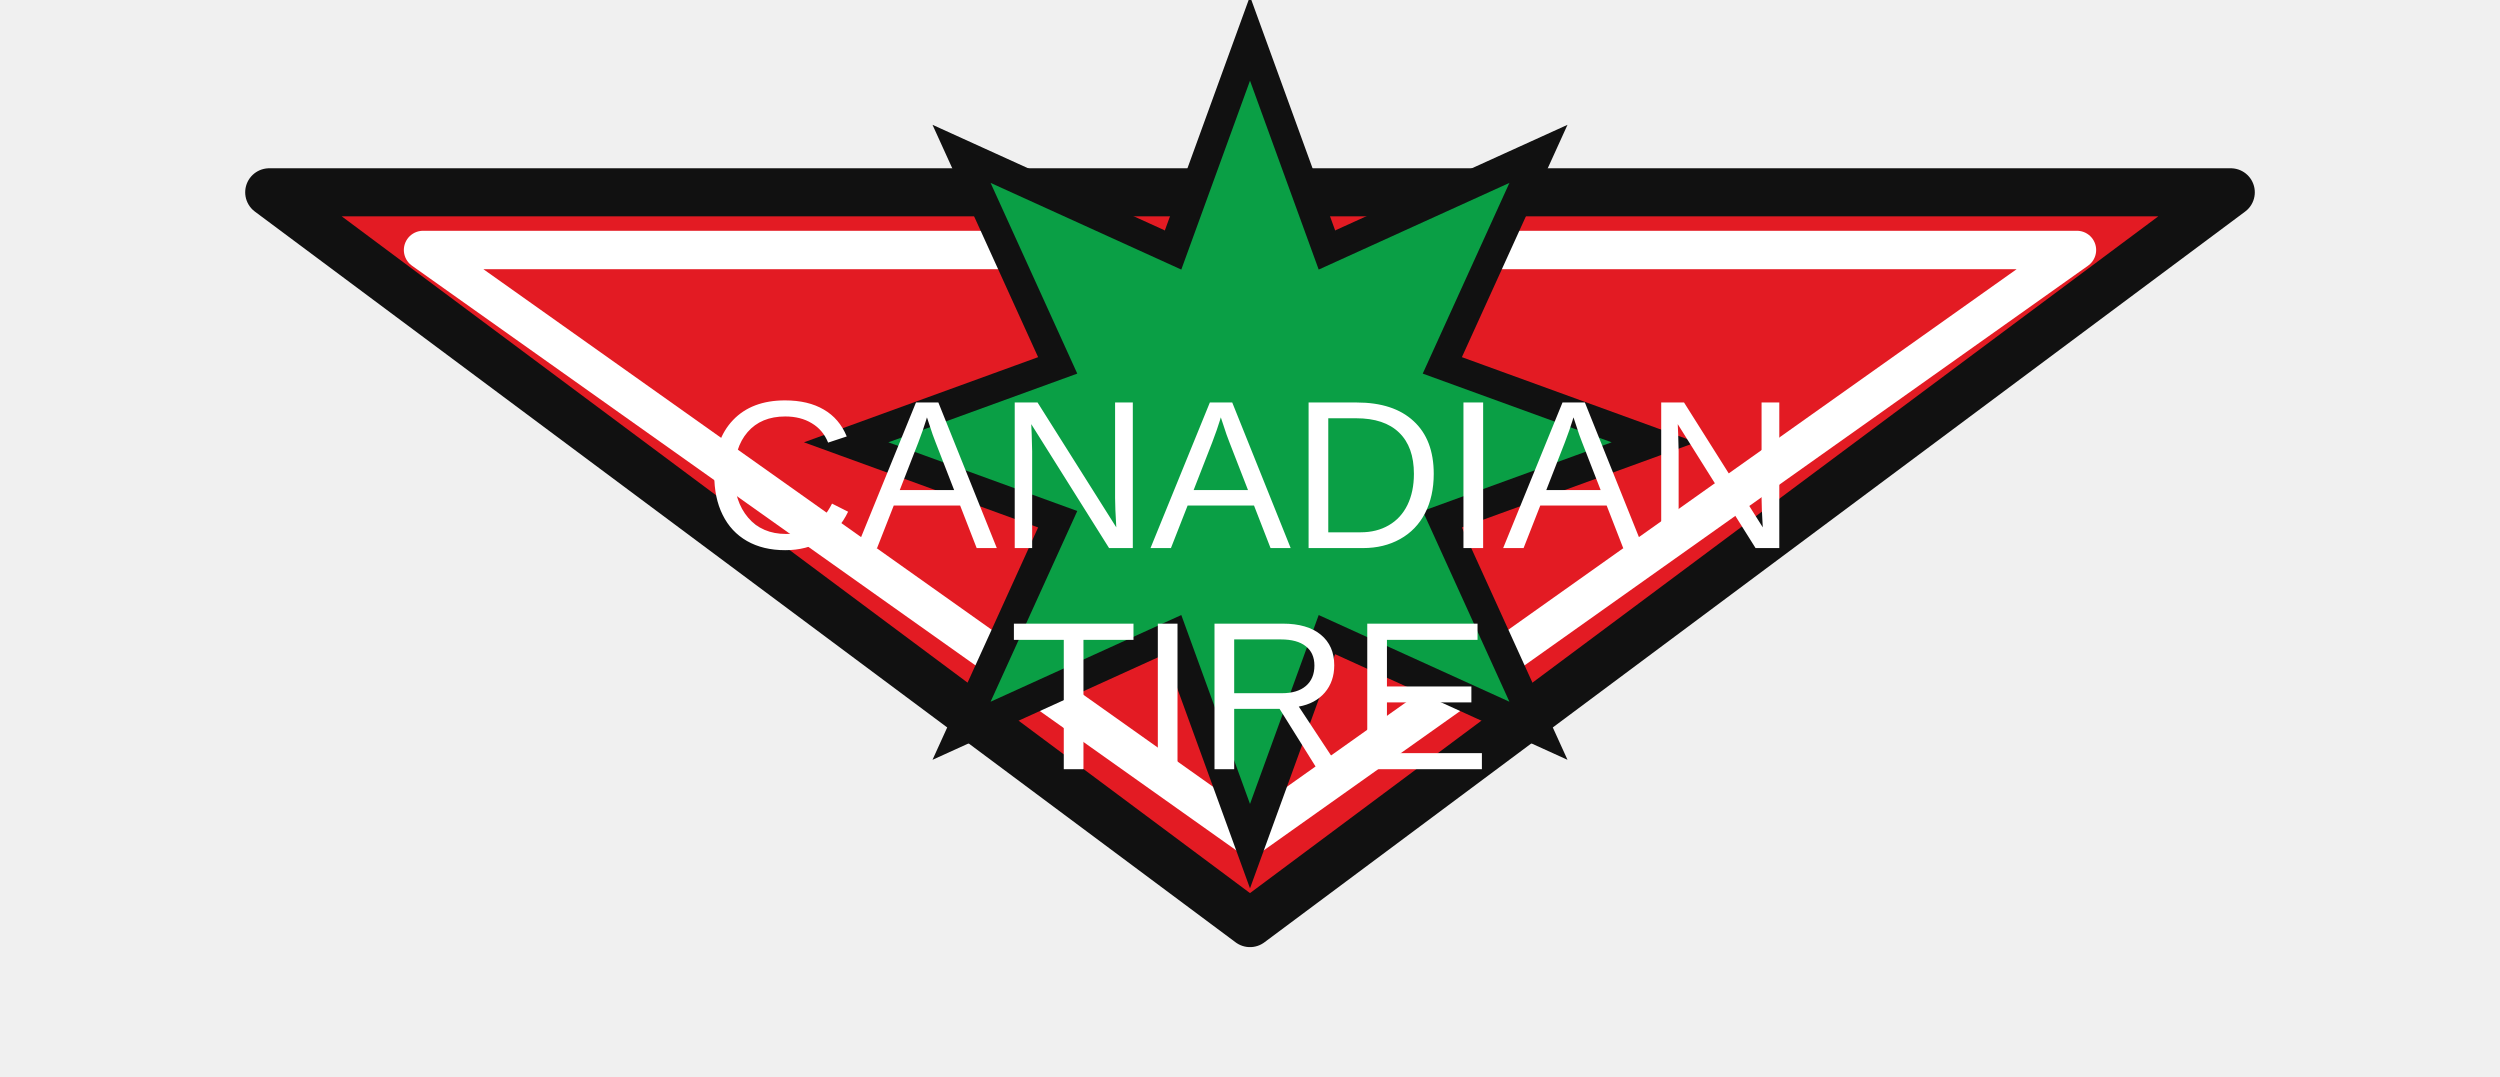
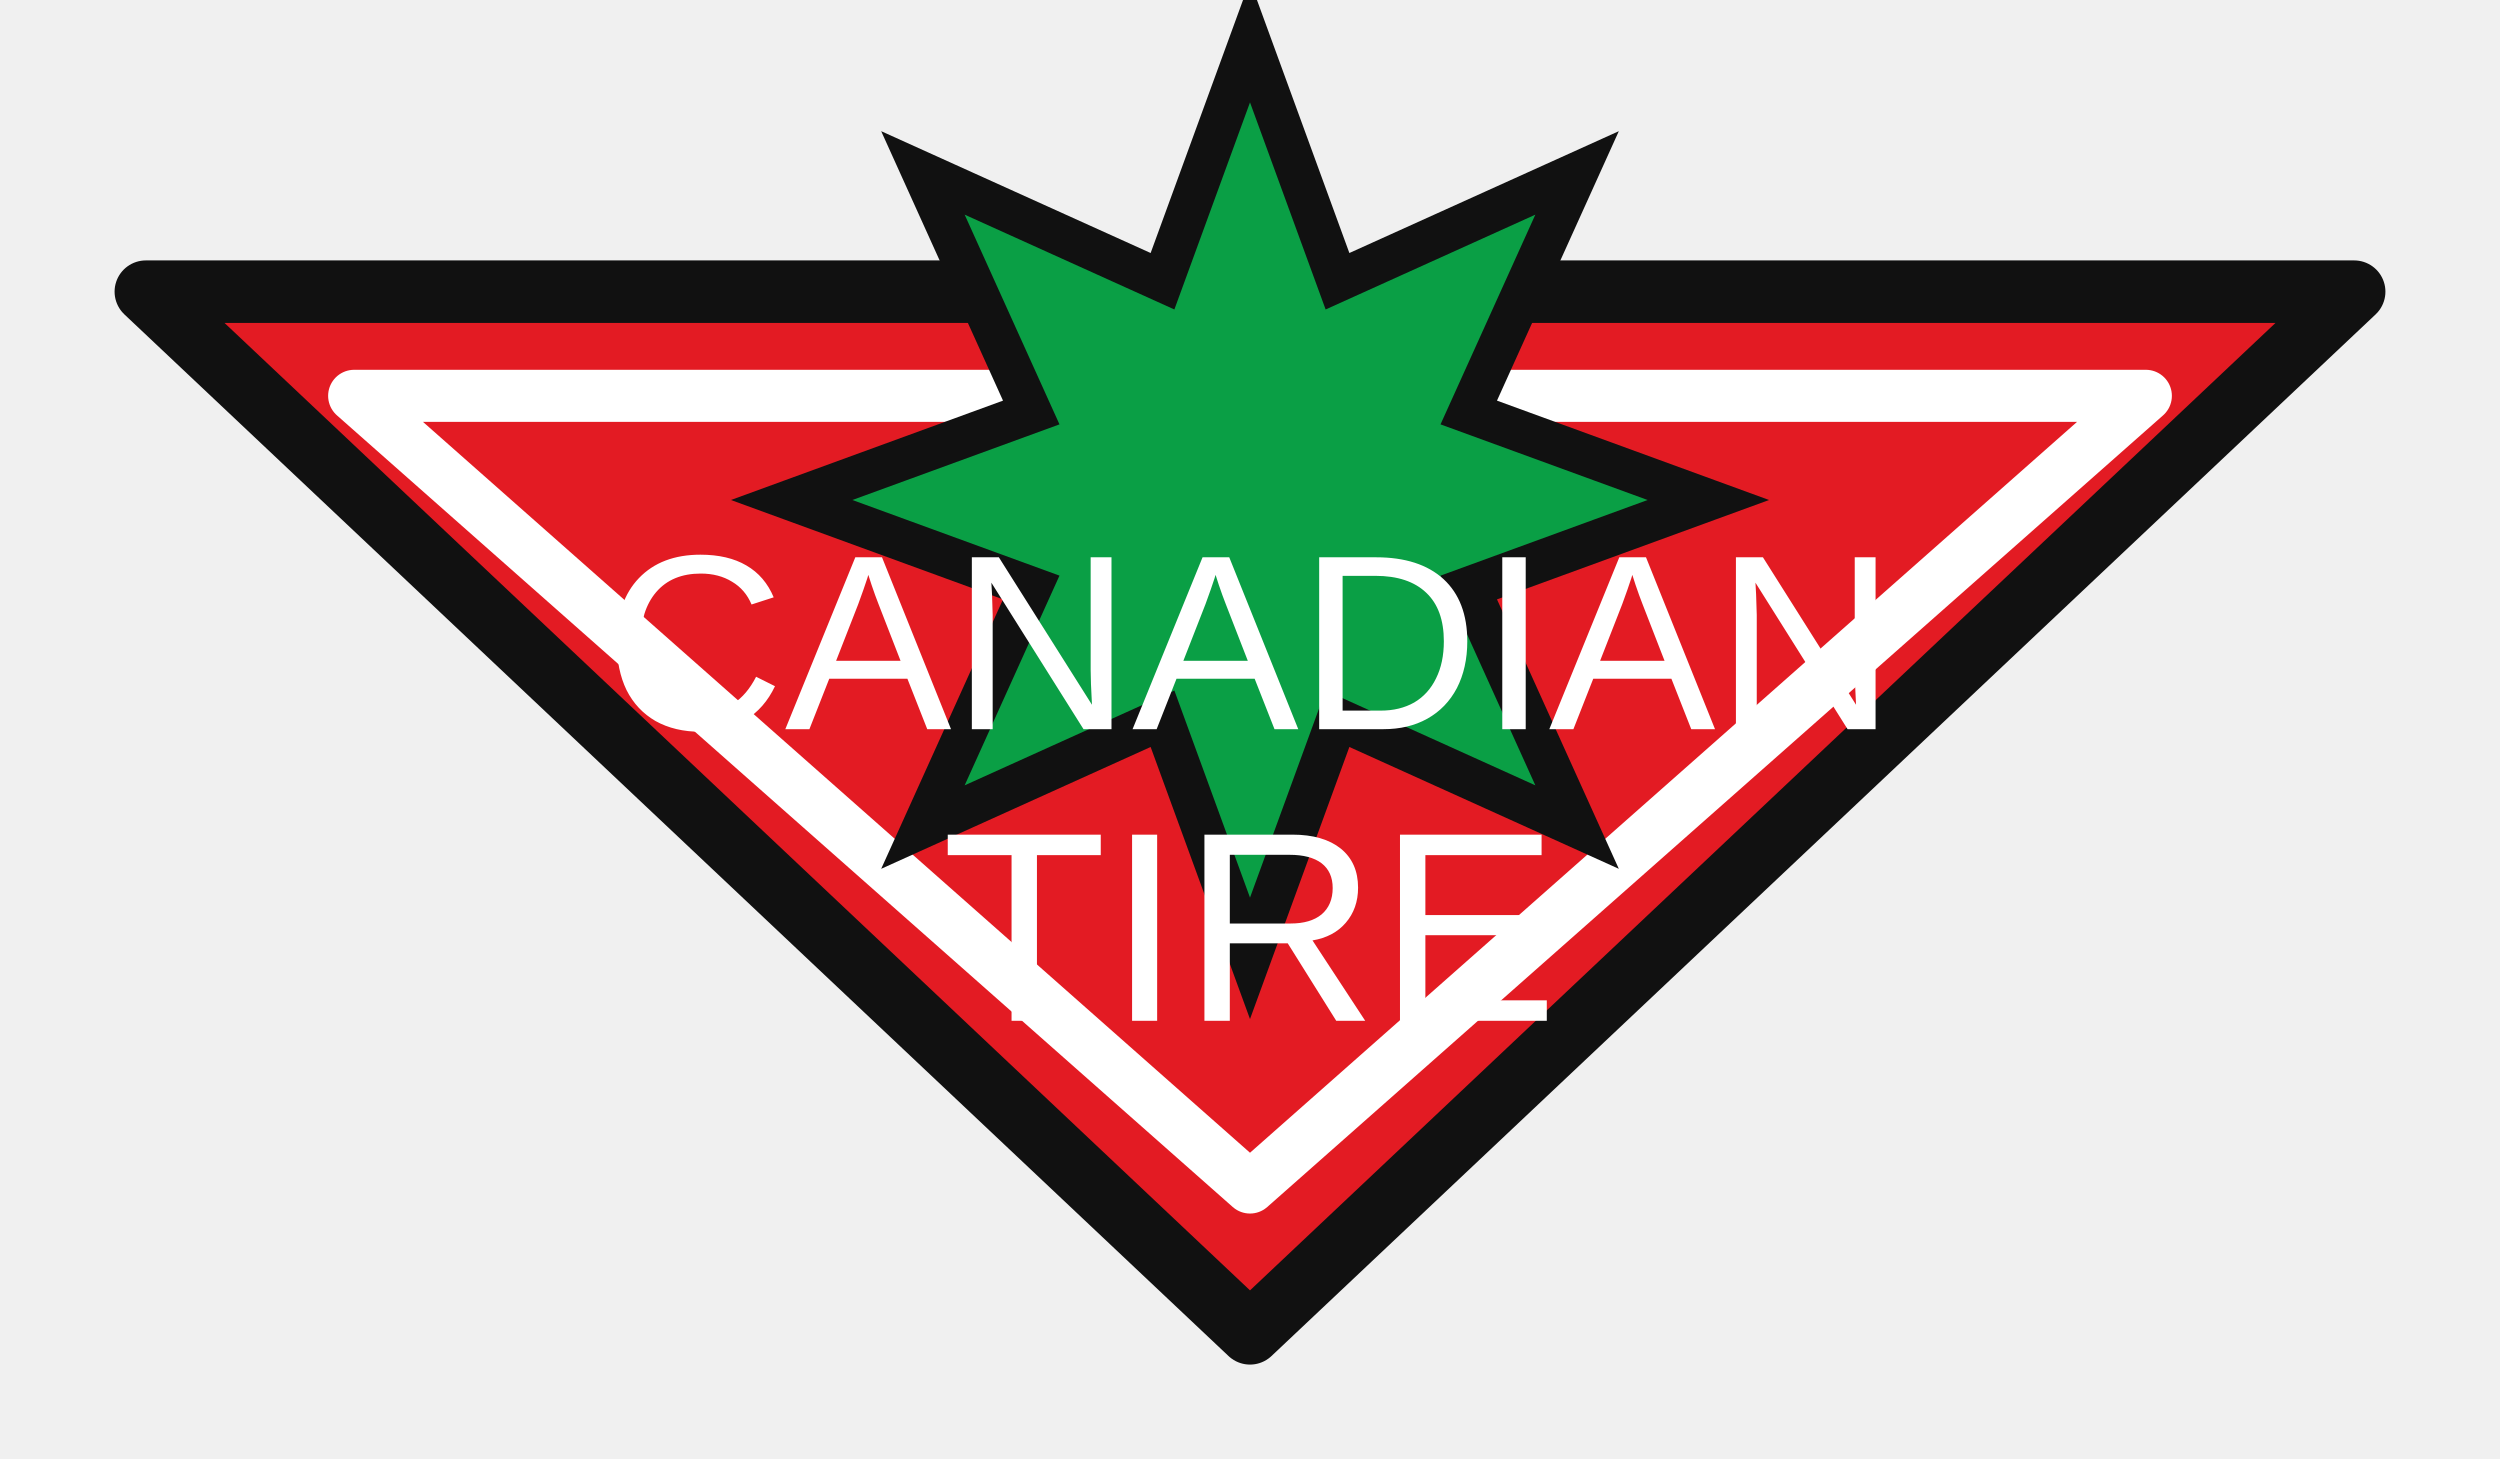
- <svg xmlns="http://www.w3.org/2000/svg" viewBox="0 0 260 112" role="img" aria-label="Canadian Tire">
-   <path d="M130 96L28 20h204z" fill="#e31b23" stroke="#111" stroke-width="5" stroke-linejoin="round" />
-   <path d="M130 87L44 26h172z" fill="none" stroke="#fff" stroke-width="4" stroke-linejoin="round" />
-   <path d="M130 4l8 22 22-10-10 22 22 8-22 8 10 22-22-10-8 22-8-22-22 10 10-22-22-8 22-8-10-22 22 10z" fill="#0a9f45" stroke="#111" stroke-width="3" />
-   <text x="130" y="57" text-anchor="middle" font-family="Arial Black, Arial, sans-serif" font-size="22" fill="#fff">CANADIAN</text>
-   <text x="130" y="80" text-anchor="middle" font-family="Arial Black, Arial, sans-serif" font-size="22" fill="#fff">TIRE</text>
+ <svg xmlns="http://www.w3.org/2000/svg" viewBox="0 0 120 70" role="img" aria-label="Canadian Tire">
+   <path d="M60 64L7 14h106z" fill="#e31b23" stroke="#111" stroke-width="3" stroke-linejoin="round" />
+   <path d="M60 57L17 19h86z" fill="none" stroke="#fff" stroke-width="2.5" stroke-linejoin="round" />
+   <path d="M60 2l4.2 11.5 11.5-5.2-5.2 11.5L82 24l-11.5 4.2 5.2 11.5-11.5-5.2L60 46l-4.2-11.5-11.5 5.2 5.2-11.5L38 24l11.5-4.2-5.2-11.5 11.5 5.2z" fill="#0a9f45" stroke="#111" stroke-width="2" />
+   <text x="60" y="35" text-anchor="middle" font-family="Arial Black, Arial, sans-serif" font-size="12" fill="#fff">CANADIAN</text>
+   <text x="60" y="49" text-anchor="middle" font-family="Arial Black, Arial, sans-serif" font-size="13" fill="#fff">TIRE</text>
</svg>
